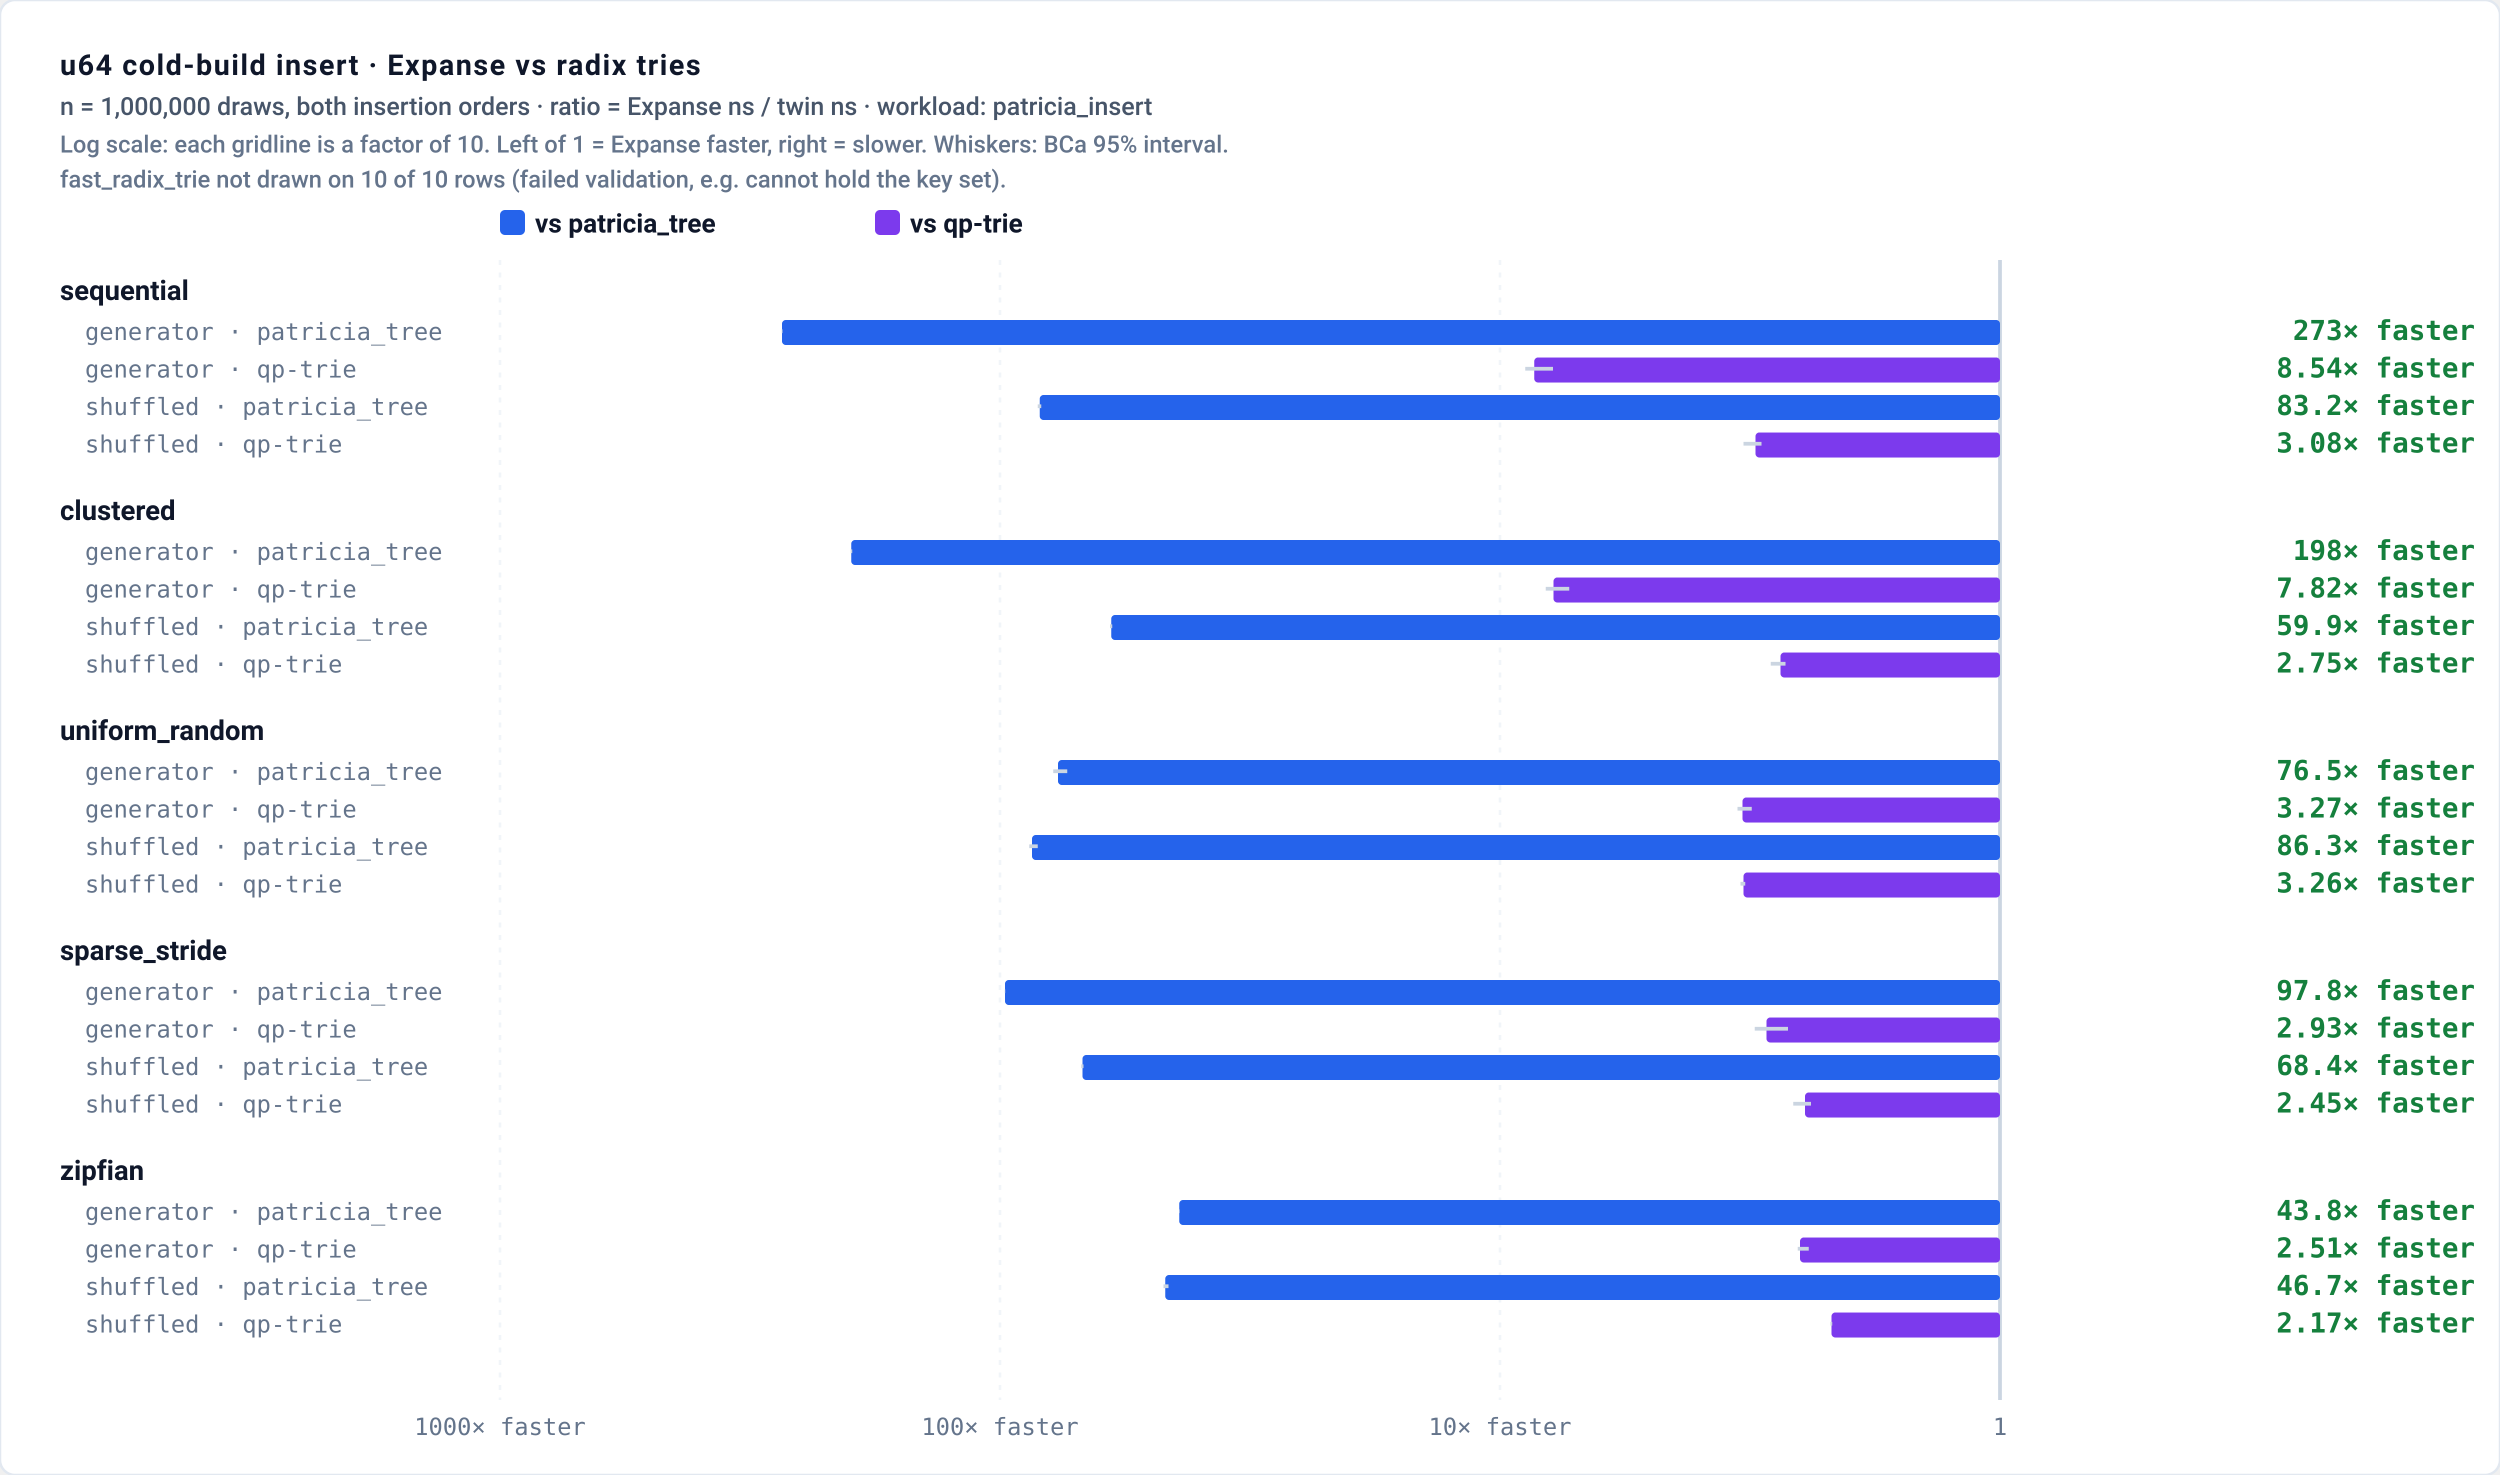
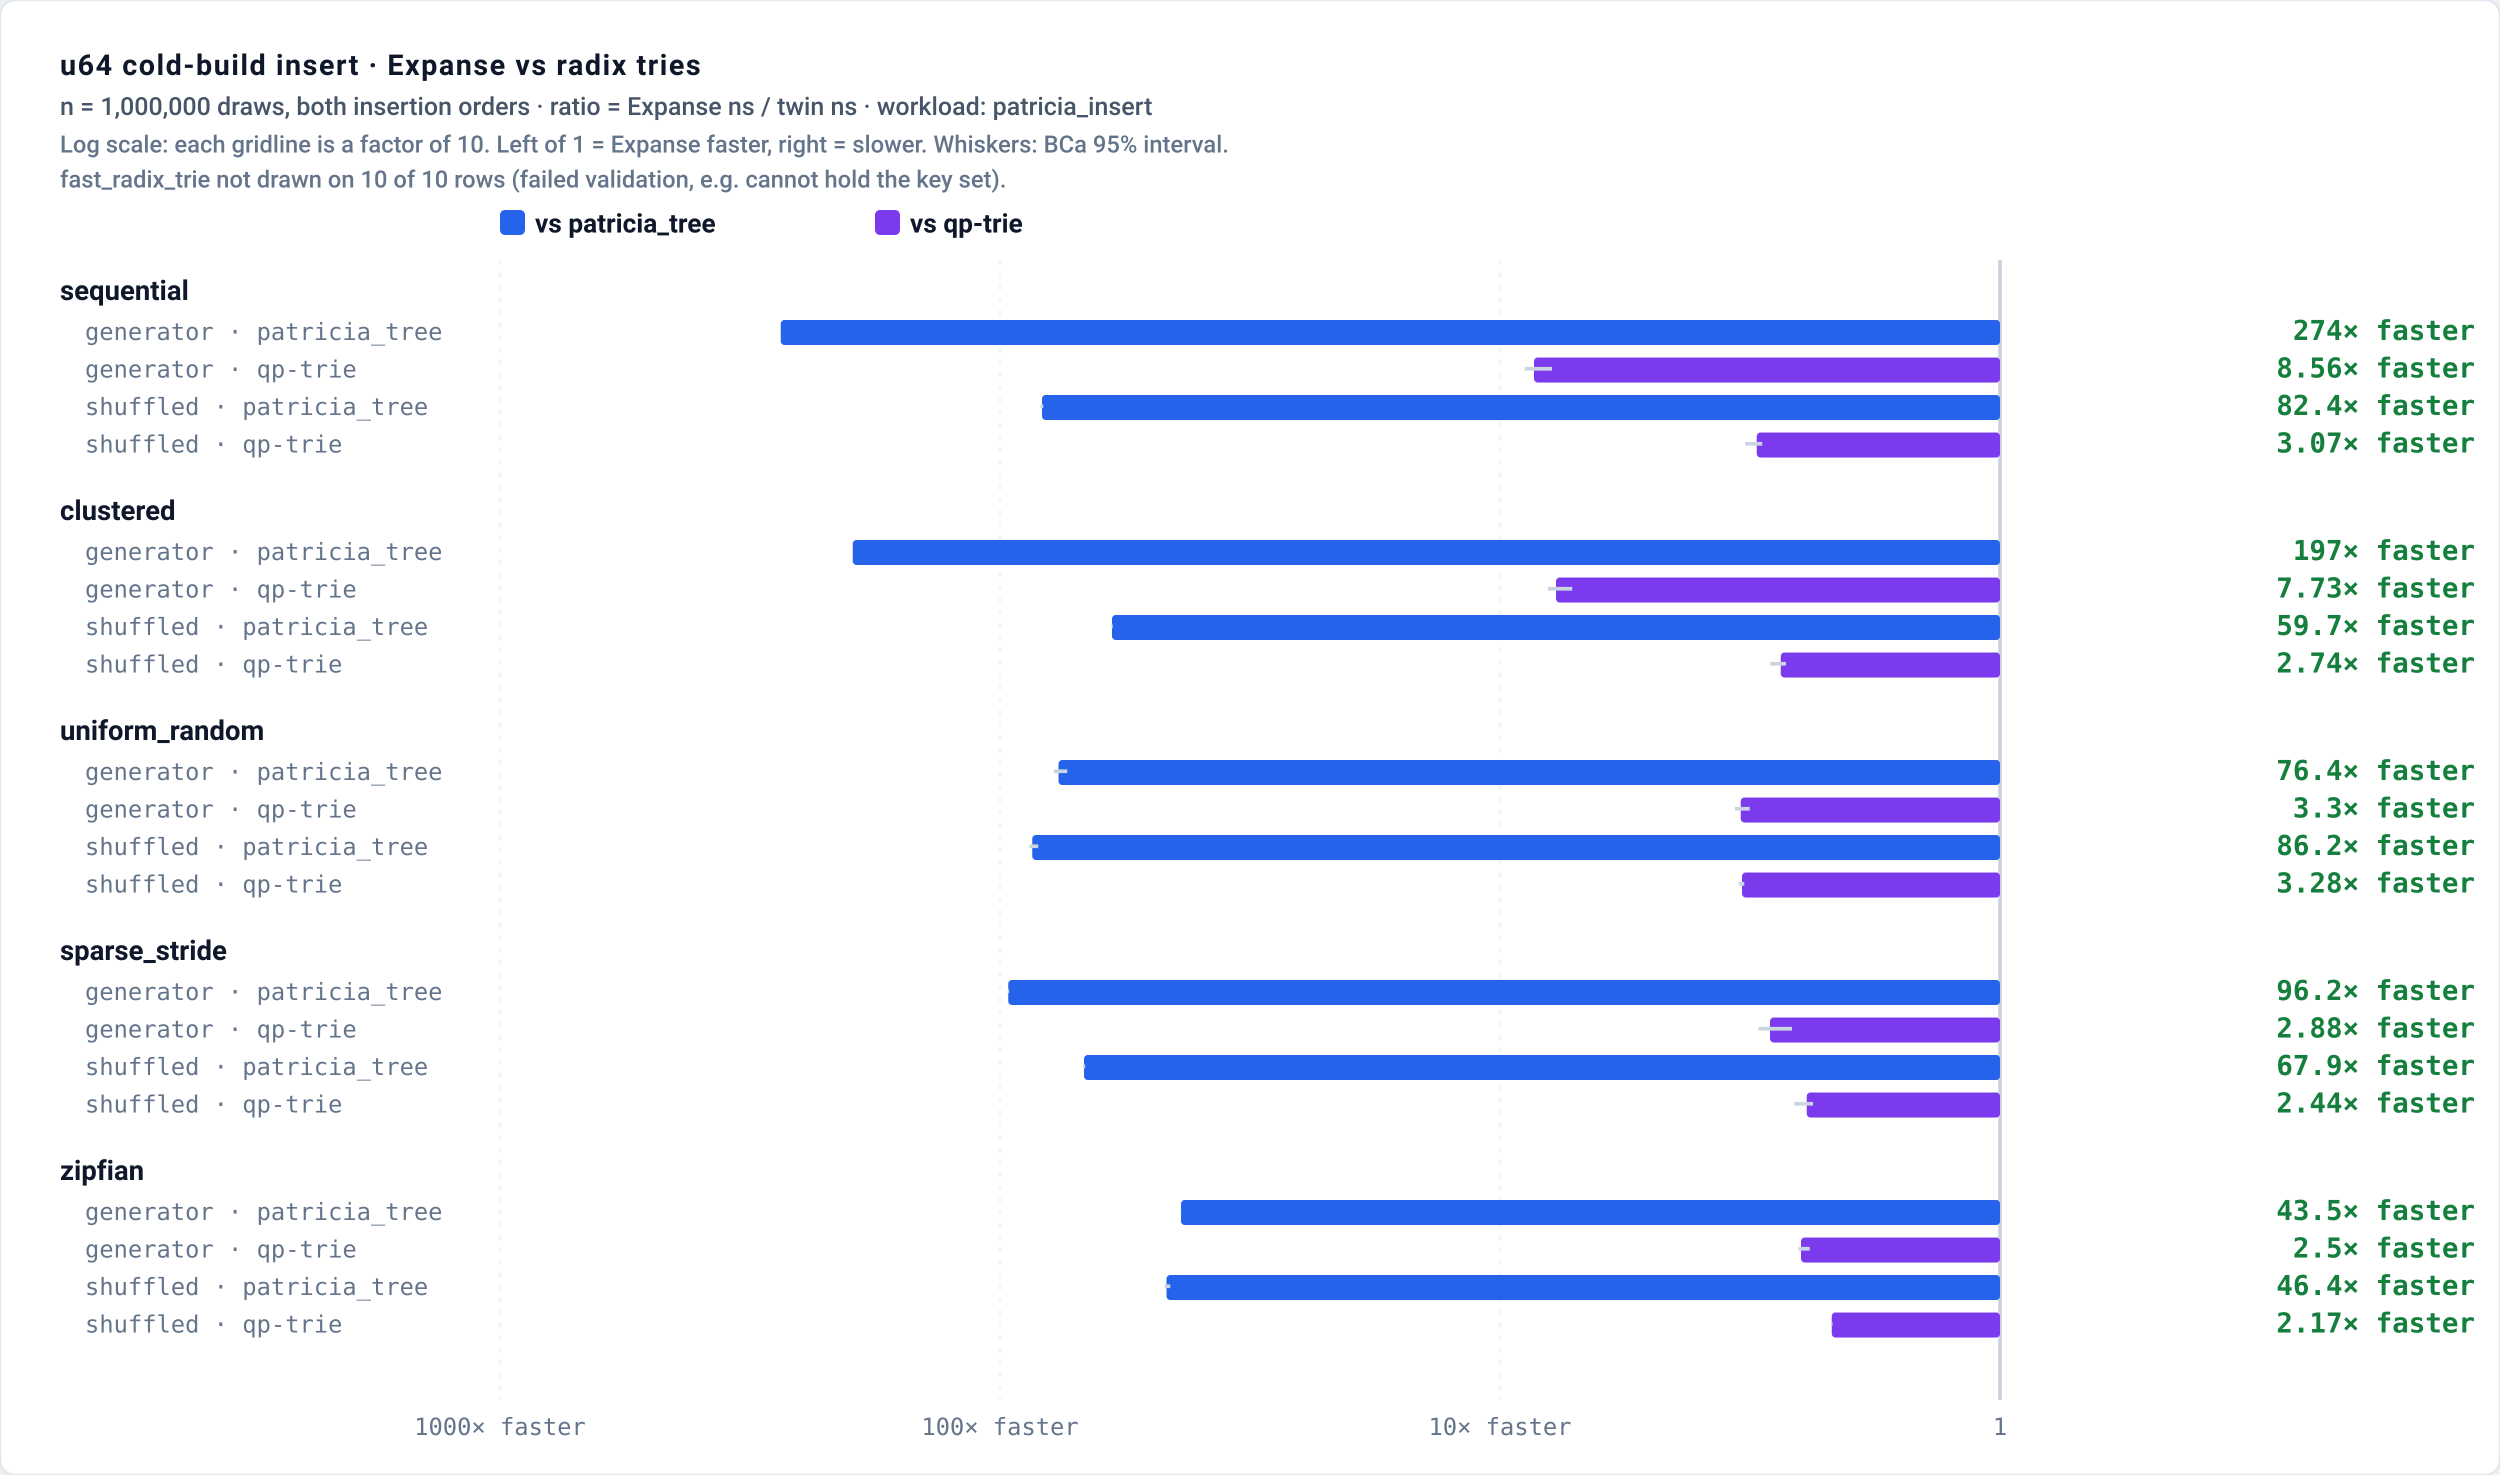
<svg xmlns="http://www.w3.org/2000/svg" role="img" viewBox="0 0 1000 590" width="100%" height="100%">
  <defs>
    <style>
      .bg { fill: #ffffff; }
      .border { stroke: #e2e8f0; stroke-width: 1px; fill: none; }
      .grid { stroke: #f1f5f9; stroke-width: 1px; stroke-dasharray: 2,3; }
      .axis { stroke: #cbd5e1; stroke-width: 1.5px; }
      .divider { stroke: #e2e8f0; stroke-width: 1px; }

      .t-title { font-family: -apple-system, BlinkMacSystemFont, "Segoe UI", Roboto, Helvetica, Arial, sans-serif; font-size: 11.5px; font-weight: 700; letter-spacing: 0.6px; fill: #0f172a; text-transform: uppercase; }
      .t-sub { font-family: -apple-system, BlinkMacSystemFont, "Segoe UI", Roboto, Helvetica, Arial, sans-serif; font-size: 10px; font-weight: 500; fill: #475569; }
      .t-unit { font-family: ui-monospace, SFMono-Regular, Menlo, Monaco, Consolas, monospace; font-size: 10px; font-weight: 600; fill: #475569; }
      .t-axis-label { font-family: ui-monospace, SFMono-Regular, Menlo, Monaco, Consolas, monospace; font-size: 9.5px; font-weight: 500; fill: #64748b; }
      .t-bar-label { font-family: -apple-system, BlinkMacSystemFont, "Segoe UI", Roboto, Helvetica, Arial, sans-serif; font-size: 11px; font-weight: 700; fill: #0f172a; }
      .t-legend { font-family: -apple-system, BlinkMacSystemFont, "Segoe UI", Roboto, Helvetica, Arial, sans-serif; font-size: 10.5px; font-weight: 600; fill: #0f172a; }

      .t-val-accent { font-family: ui-monospace, SFMono-Regular, Menlo, Monaco, Consolas, monospace; font-size: 11px; font-weight: 700; fill: #15803d; }
      .t-val-blue { font-family: ui-monospace, SFMono-Regular, Menlo, Monaco, Consolas, monospace; font-size: 11px; font-weight: 600; fill: #2563eb; }
      .t-val-loss { font-family: ui-monospace, SFMono-Regular, Menlo, Monaco, Consolas, monospace; font-size: 11px; font-weight: 700; fill: #b45309; }
      .t-note { font-family: -apple-system, BlinkMacSystemFont, "Segoe UI", Roboto, Helvetica, Arial, sans-serif; font-size: 9.5px; font-weight: 500; fill: #64748b; }

      .b-expanse { fill: #16a34a; }
      .b-art { fill: #2563eb; }
      .b-patricia { fill: #2563eb; }
      .b-radix { fill: #d97706; }
      .b-qp { fill: #7c3aed; }
      .b-btree { fill: #d97706; }
      .b-hashmap { fill: #7c3aed; }

      .badge-win { fill: #dcfce7; stroke: #86efac; stroke-width: 1px; }
      .badge-win-text { font-family: ui-monospace, SFMono-Regular, Menlo, Monaco, Consolas, monospace; font-size: 9.5px; font-weight: 700; fill: #15803d; text-anchor: middle; }
      .badge-loss { fill: #fef3c7; stroke: #fcd34d; stroke-width: 1px; }
      .badge-loss-text { font-family: ui-monospace, SFMono-Regular, Menlo, Monaco, Consolas, monospace; font-size: 9.5px; font-weight: 700; fill: #b45309; text-anchor: middle; }

      @media (prefers-color-scheme: dark) {
        .bg { fill: #0d1117; }
        .border { stroke: #30363d; }
        .grid { stroke: #21262d; }
        .axis { stroke: #484f58; }
        .divider { stroke: #21262d; }
        .t-title { fill: #f0f6fc; }
        .t-sub { fill: #94a3b8; }
        .t-unit { fill: #94a3b8; }
        .t-axis-label { fill: #94a3b8; }
        .t-bar-label { fill: #f8fafc; }
        .t-legend { fill: #f8fafc; }
        .t-val-accent { fill: #4ade80; }
        .t-val-blue { fill: #38bdf8; }
        .t-note { fill: #94a3b8; }
        .t-val-loss { fill: #fbbf24; }
        .b-expanse { fill: #22c55e; }
        .b-art { fill: #3b82f6; }
        .b-patricia { fill: #3b82f6; }
        .b-radix { fill: #f59e0b; }
        .b-qp { fill: #a855f7; }
        .b-btree { fill: #f59e0b; }
        .b-hashmap { fill: #a855f7; }
        .badge-win { fill: #052e16; stroke: #166534; }
        .badge-win-text { fill: #4ade80; }
        .badge-loss { fill: #451a03; stroke: #92400e; }
        .badge-loss-text { fill: #fbbf24; }
      }

      :root[data-theme="dark"] .bg, [data-theme="dark"] .bg { fill: #0d1117; }
      :root[data-theme="dark"] .border, [data-theme="dark"] .border { stroke: #30363d; }
      :root[data-theme="dark"] .grid, [data-theme="dark"] .grid { stroke: #21262d; }
      :root[data-theme="dark"] .axis, [data-theme="dark"] .axis { stroke: #484f58; }
      :root[data-theme="dark"] .divider, [data-theme="dark"] .divider { stroke: #21262d; }
      :root[data-theme="dark"] .t-title, [data-theme="dark"] .t-title { fill: #f0f6fc; }
      :root[data-theme="dark"] .t-sub, [data-theme="dark"] .t-sub { fill: #94a3b8; }
      :root[data-theme="dark"] .t-unit, [data-theme="dark"] .t-unit { fill: #94a3b8; }
      :root[data-theme="dark"] .t-axis-label, [data-theme="dark"] .t-axis-label { fill: #94a3b8; }
      :root[data-theme="dark"] .t-bar-label, [data-theme="dark"] .t-bar-label { fill: #f8fafc; }
      :root[data-theme="dark"] .t-legend, [data-theme="dark"] .t-legend { fill: #f8fafc; }
      :root[data-theme="dark"] .t-val-accent, [data-theme="dark"] .t-val-accent { fill: #4ade80; }
      :root[data-theme="dark"] .t-val-blue, [data-theme="dark"] .t-val-blue { fill: #38bdf8; }
      :root[data-theme="dark"] .t-note, [data-theme="dark"] .t-note { fill: #94a3b8; }
      :root[data-theme="dark"] .t-val-loss, [data-theme="dark"] .t-val-loss { fill: #fbbf24; }
      :root[data-theme="dark"] .b-expanse, [data-theme="dark"] .b-expanse { fill: #22c55e; }
      :root[data-theme="dark"] .b-art, [data-theme="dark"] .b-art { fill: #3b82f6; }
      :root[data-theme="dark"] .b-patricia, [data-theme="dark"] .b-patricia { fill: #3b82f6; }
      :root[data-theme="dark"] .b-radix, [data-theme="dark"] .b-radix { fill: #f59e0b; }
      :root[data-theme="dark"] .b-qp, [data-theme="dark"] .b-qp { fill: #a855f7; }
      :root[data-theme="dark"] .b-btree, [data-theme="dark"] .b-btree { fill: #f59e0b; }
      :root[data-theme="dark"] .b-hashmap, [data-theme="dark"] .b-hashmap { fill: #a855f7; }
      :root[data-theme="dark"] .badge-win, [data-theme="dark"] .badge-win { fill: #052e16; stroke: #166534; }
      :root[data-theme="dark"] .badge-win-text, [data-theme="dark"] .badge-win-text { fill: #4ade80; }
      :root[data-theme="dark"] .badge-loss, [data-theme="dark"] .badge-loss { fill: #451a03; stroke: #92400e; }
      :root[data-theme="dark"] .badge-loss-text, [data-theme="dark"] .badge-loss-text { fill: #fbbf24; }
    </style>
  </defs>
  <rect width="100%" height="100%" class="bg" rx="6" />
  <rect width="100%" height="100%" class="border" rx="6" />
  <text x="24" y="30" class="t-title">u64 cold-build insert · Expanse vs radix tries</text>
  <text x="24" y="46" class="t-sub">n = 1,000,000 draws, both insertion orders · ratio = Expanse ns / twin ns · workload: patricia_insert</text>
  <text x="24" y="61" class="t-note">Log scale: each gridline is a factor of 10. Left of 1 = Expanse faster, right = slower. Whiskers: BCa 95% interval.</text>
  <text x="24" y="75" class="t-note">fast_radix_trie not drawn on 10 of 10 rows (failed validation, e.g. cannot hold the key set).</text>
  <rect x="200" y="84" width="10" height="10" rx="2" class="b-patricia" />
  <text x="214" y="93" class="t-legend">vs patricia_tree</text>
  <rect x="350" y="84" width="10" height="10" rx="2" class="b-qp" />
  <text x="364" y="93" class="t-legend">vs qp-trie</text>
  <line x1="200.0" y1="104" x2="200.0" y2="560" class="grid" />
  <text x="200.0" y="574" class="t-axis-label" text-anchor="middle">1000× faster</text>
  <line x1="400.0" y1="104" x2="400.0" y2="560" class="grid" />
  <text x="400.0" y="574" class="t-axis-label" text-anchor="middle">100× faster</text>
  <line x1="600.0" y1="104" x2="600.0" y2="560" class="grid" />
  <text x="600.0" y="574" class="t-axis-label" text-anchor="middle">10× faster</text>
  <line x1="800.0" y1="104" x2="800.0" y2="560" class="axis" />
  <text x="800.0" y="574" class="t-axis-label" text-anchor="middle">1</text>
  <text x="24" y="120" class="t-bar-label">sequential</text>
  <text x="34" y="136" class="t-axis-label">generator · patricia_tree</text>
-   <rect x="312.8" y="128" width="487.2" height="10" rx="1.5" class="b-patricia" />
-   <line x1="312.7" y1="132.5" x2="313.0" y2="132.5" class="axis" />
-   <text x="990" y="136" class="t-val-accent" text-anchor="end">273× faster</text>
+   <rect x="312.3" y="128" width="487.7" height="10" rx="1.5" class="b-patricia" />
+   <line x1="312.2" y1="132.5" x2="312.4" y2="132.5" class="axis" />
+   <text x="990" y="136" class="t-val-accent" text-anchor="end">274× faster</text>
  <text x="34" y="151" class="t-axis-label">generator · qp-trie</text>
-   <rect x="613.7" y="143" width="186.3" height="10" rx="1.5" class="b-qp" />
-   <line x1="610.1" y1="147.5" x2="621.2" y2="147.5" class="axis" />
-   <text x="990" y="151" class="t-val-accent" text-anchor="end">8.54× faster</text>
+   <rect x="613.6" y="143" width="186.4" height="10" rx="1.5" class="b-qp" />
+   <line x1="609.9" y1="147.5" x2="620.8" y2="147.5" class="axis" />
+   <text x="990" y="151" class="t-val-accent" text-anchor="end">8.56× faster</text>
  <text x="34" y="166" class="t-axis-label">shuffled · patricia_tree</text>
-   <rect x="415.9" y="158" width="384.1" height="10" rx="1.5" class="b-patricia" />
-   <line x1="415.1" y1="162.5" x2="416.5" y2="162.5" class="axis" />
-   <text x="990" y="166" class="t-val-accent" text-anchor="end">83.2× faster</text>
+   <rect x="416.8" y="158" width="383.2" height="10" rx="1.5" class="b-patricia" />
+   <line x1="416.2" y1="162.5" x2="417.3" y2="162.5" class="axis" />
+   <text x="990" y="166" class="t-val-accent" text-anchor="end">82.4× faster</text>
  <text x="34" y="181" class="t-axis-label">shuffled · qp-trie</text>
-   <rect x="702.2" y="173" width="97.8" height="10" rx="1.5" class="b-qp" />
-   <line x1="697.4" y1="177.5" x2="704.6" y2="177.5" class="axis" />
-   <text x="990" y="181" class="t-val-accent" text-anchor="end">3.08× faster</text>
+   <rect x="702.7" y="173" width="97.3" height="10" rx="1.5" class="b-qp" />
+   <line x1="698.0" y1="177.5" x2="704.9" y2="177.5" class="axis" />
+   <text x="990" y="181" class="t-val-accent" text-anchor="end">3.07× faster</text>
  <text x="24" y="208" class="t-bar-label">clustered</text>
  <text x="34" y="224" class="t-axis-label">generator · patricia_tree</text>
-   <rect x="340.5" y="216" width="459.5" height="10" rx="1.5" class="b-patricia" />
-   <line x1="340.3" y1="220.5" x2="340.9" y2="220.5" class="axis" />
-   <text x="990" y="224" class="t-val-accent" text-anchor="end">198× faster</text>
+   <rect x="341.1" y="216" width="458.9" height="10" rx="1.5" class="b-patricia" />
+   <line x1="341.0" y1="220.5" x2="341.2" y2="220.5" class="axis" />
+   <text x="990" y="224" class="t-val-accent" text-anchor="end">197× faster</text>
  <text x="34" y="239" class="t-axis-label">generator · qp-trie</text>
-   <rect x="621.4" y="231" width="178.6" height="10" rx="1.5" class="b-qp" />
-   <line x1="618.3" y1="235.5" x2="627.7" y2="235.5" class="axis" />
-   <text x="990" y="239" class="t-val-accent" text-anchor="end">7.82× faster</text>
+   <rect x="622.4" y="231" width="177.6" height="10" rx="1.5" class="b-qp" />
+   <line x1="619.2" y1="235.5" x2="628.9" y2="235.5" class="axis" />
+   <text x="990" y="239" class="t-val-accent" text-anchor="end">7.73× faster</text>
  <text x="34" y="254" class="t-axis-label">shuffled · patricia_tree</text>
-   <rect x="444.5" y="246" width="355.5" height="10" rx="1.5" class="b-patricia" />
-   <line x1="444.0" y1="250.5" x2="444.9" y2="250.5" class="axis" />
-   <text x="990" y="254" class="t-val-accent" text-anchor="end">59.9× faster</text>
+   <rect x="444.8" y="246" width="355.2" height="10" rx="1.5" class="b-patricia" />
+   <line x1="444.6" y1="250.5" x2="445.1" y2="250.5" class="axis" />
+   <text x="990" y="254" class="t-val-accent" text-anchor="end">59.7× faster</text>
  <text x="34" y="269" class="t-axis-label">shuffled · qp-trie</text>
-   <rect x="712.2" y="261" width="87.8" height="10" rx="1.5" class="b-qp" />
-   <line x1="708.3" y1="265.5" x2="714.2" y2="265.5" class="axis" />
-   <text x="990" y="269" class="t-val-accent" text-anchor="end">2.75× faster</text>
+   <rect x="712.3" y="261" width="87.7" height="10" rx="1.5" class="b-qp" />
+   <line x1="708.1" y1="265.5" x2="714.4" y2="265.5" class="axis" />
+   <text x="990" y="269" class="t-val-accent" text-anchor="end">2.74× faster</text>
  <text x="24" y="296" class="t-bar-label">uniform_random</text>
  <text x="34" y="312" class="t-axis-label">generator · patricia_tree</text>
-   <rect x="423.2" y="304" width="376.8" height="10" rx="1.5" class="b-patricia" />
-   <line x1="421.3" y1="308.5" x2="426.9" y2="308.5" class="axis" />
-   <text x="990" y="312" class="t-val-accent" text-anchor="end">76.5× faster</text>
+   <rect x="423.4" y="304" width="376.6" height="10" rx="1.5" class="b-patricia" />
+   <line x1="421.5" y1="308.5" x2="426.9" y2="308.5" class="axis" />
+   <text x="990" y="312" class="t-val-accent" text-anchor="end">76.4× faster</text>
  <text x="34" y="327" class="t-axis-label">generator · qp-trie</text>
-   <rect x="697.0" y="319" width="103.0" height="10" rx="1.5" class="b-qp" />
-   <line x1="695.0" y1="323.5" x2="700.7" y2="323.5" class="axis" />
-   <text x="990" y="327" class="t-val-accent" text-anchor="end">3.27× faster</text>
+   <rect x="696.3" y="319" width="103.7" height="10" rx="1.5" class="b-qp" />
+   <line x1="694.0" y1="323.5" x2="699.9" y2="323.5" class="axis" />
+   <text x="990" y="327" class="t-val-accent" text-anchor="end">3.3× faster</text>
  <text x="34" y="342" class="t-axis-label">shuffled · patricia_tree</text>
-   <rect x="412.8" y="334" width="387.2" height="10" rx="1.5" class="b-patricia" />
-   <line x1="411.7" y1="338.5" x2="415.1" y2="338.5" class="axis" />
-   <text x="990" y="342" class="t-val-accent" text-anchor="end">86.3× faster</text>
+   <rect x="412.9" y="334" width="387.1" height="10" rx="1.5" class="b-patricia" />
+   <line x1="411.8" y1="338.5" x2="415.3" y2="338.5" class="axis" />
+   <text x="990" y="342" class="t-val-accent" text-anchor="end">86.2× faster</text>
  <text x="34" y="357" class="t-axis-label">shuffled · qp-trie</text>
-   <rect x="697.4" y="349" width="102.6" height="10" rx="1.5" class="b-qp" />
-   <line x1="696.2" y1="353.5" x2="698.1" y2="353.5" class="axis" />
-   <text x="990" y="357" class="t-val-accent" text-anchor="end">3.26× faster</text>
+   <rect x="696.8" y="349" width="103.2" height="10" rx="1.5" class="b-qp" />
+   <line x1="695.5" y1="353.5" x2="697.7" y2="353.5" class="axis" />
+   <text x="990" y="357" class="t-val-accent" text-anchor="end">3.28× faster</text>
  <text x="24" y="384" class="t-bar-label">sparse_stride</text>
  <text x="34" y="400" class="t-axis-label">generator · patricia_tree</text>
-   <rect x="402.0" y="392" width="398.0" height="10" rx="1.5" class="b-patricia" />
-   <line x1="401.9" y1="396.5" x2="402.1" y2="396.5" class="axis" />
-   <text x="990" y="400" class="t-val-accent" text-anchor="end">97.8× faster</text>
+   <rect x="403.3" y="392" width="396.7" height="10" rx="1.5" class="b-patricia" />
+   <line x1="403.1" y1="396.5" x2="403.7" y2="396.5" class="axis" />
+   <text x="990" y="400" class="t-val-accent" text-anchor="end">96.2× faster</text>
  <text x="34" y="415" class="t-axis-label">generator · qp-trie</text>
-   <rect x="706.6" y="407" width="93.4" height="10" rx="1.5" class="b-qp" />
-   <line x1="701.9" y1="411.5" x2="715.2" y2="411.5" class="axis" />
-   <text x="990" y="415" class="t-val-accent" text-anchor="end">2.93× faster</text>
+   <rect x="708.0" y="407" width="92.0" height="10" rx="1.5" class="b-qp" />
+   <line x1="703.4" y1="411.5" x2="716.8" y2="411.5" class="axis" />
+   <text x="990" y="415" class="t-val-accent" text-anchor="end">2.88× faster</text>
  <text x="34" y="430" class="t-axis-label">shuffled · patricia_tree</text>
-   <rect x="433.0" y="422" width="367.0" height="10" rx="1.5" class="b-patricia" />
-   <line x1="432.5" y1="426.5" x2="433.4" y2="426.5" class="axis" />
-   <text x="990" y="430" class="t-val-accent" text-anchor="end">68.4× faster</text>
+   <rect x="433.6" y="422" width="366.4" height="10" rx="1.5" class="b-patricia" />
+   <line x1="433.2" y1="426.5" x2="434.1" y2="426.5" class="axis" />
+   <text x="990" y="430" class="t-val-accent" text-anchor="end">67.9× faster</text>
  <text x="34" y="445" class="t-axis-label">shuffled · qp-trie</text>
-   <rect x="722.0" y="437" width="78.0" height="10" rx="1.5" class="b-qp" />
-   <line x1="717.3" y1="441.5" x2="724.4" y2="441.5" class="axis" />
-   <text x="990" y="445" class="t-val-accent" text-anchor="end">2.45× faster</text>
+   <rect x="722.7" y="437" width="77.3" height="10" rx="1.5" class="b-qp" />
+   <line x1="717.7" y1="441.5" x2="725.2" y2="441.5" class="axis" />
+   <text x="990" y="445" class="t-val-accent" text-anchor="end">2.44× faster</text>
  <text x="24" y="472" class="t-bar-label">zipfian</text>
  <text x="34" y="488" class="t-axis-label">generator · patricia_tree</text>
-   <rect x="471.7" y="480" width="328.3" height="10" rx="1.5" class="b-patricia" />
-   <line x1="471.6" y1="484.5" x2="471.8" y2="484.5" class="axis" />
-   <text x="990" y="488" class="t-val-accent" text-anchor="end">43.8× faster</text>
+   <rect x="472.4" y="480" width="327.6" height="10" rx="1.5" class="b-patricia" />
+   <line x1="472.2" y1="484.5" x2="472.5" y2="484.5" class="axis" />
+   <text x="990" y="488" class="t-val-accent" text-anchor="end">43.5× faster</text>
  <text x="34" y="503" class="t-axis-label">generator · qp-trie</text>
-   <rect x="720.0" y="495" width="80.0" height="10" rx="1.5" class="b-qp" />
-   <line x1="719.1" y1="499.5" x2="723.5" y2="499.5" class="axis" />
-   <text x="990" y="503" class="t-val-accent" text-anchor="end">2.51× faster</text>
+   <rect x="720.4" y="495" width="79.6" height="10" rx="1.5" class="b-qp" />
+   <line x1="719.4" y1="499.5" x2="723.9" y2="499.5" class="axis" />
+   <text x="990" y="503" class="t-val-accent" text-anchor="end">2.5× faster</text>
  <text x="34" y="518" class="t-axis-label">shuffled · patricia_tree</text>
-   <rect x="466.1" y="510" width="333.9" height="10" rx="1.5" class="b-patricia" />
-   <line x1="465.4" y1="514.5" x2="467.4" y2="514.5" class="axis" />
-   <text x="990" y="518" class="t-val-accent" text-anchor="end">46.7× faster</text>
+   <rect x="466.6" y="510" width="333.4" height="10" rx="1.5" class="b-patricia" />
+   <line x1="465.9" y1="514.5" x2="468.1" y2="514.5" class="axis" />
+   <text x="990" y="518" class="t-val-accent" text-anchor="end">46.4× faster</text>
  <text x="34" y="533" class="t-axis-label">shuffled · qp-trie</text>
-   <rect x="732.6" y="525" width="67.4" height="10" rx="1.5" class="b-qp" />
-   <line x1="732.2" y1="529.5" x2="732.9" y2="529.5" class="axis" />
+   <rect x="732.7" y="525" width="67.3" height="10" rx="1.5" class="b-qp" />
+   <line x1="732.4" y1="529.5" x2="733.0" y2="529.5" class="axis" />
  <text x="990" y="533" class="t-val-accent" text-anchor="end">2.17× faster</text>
</svg>
